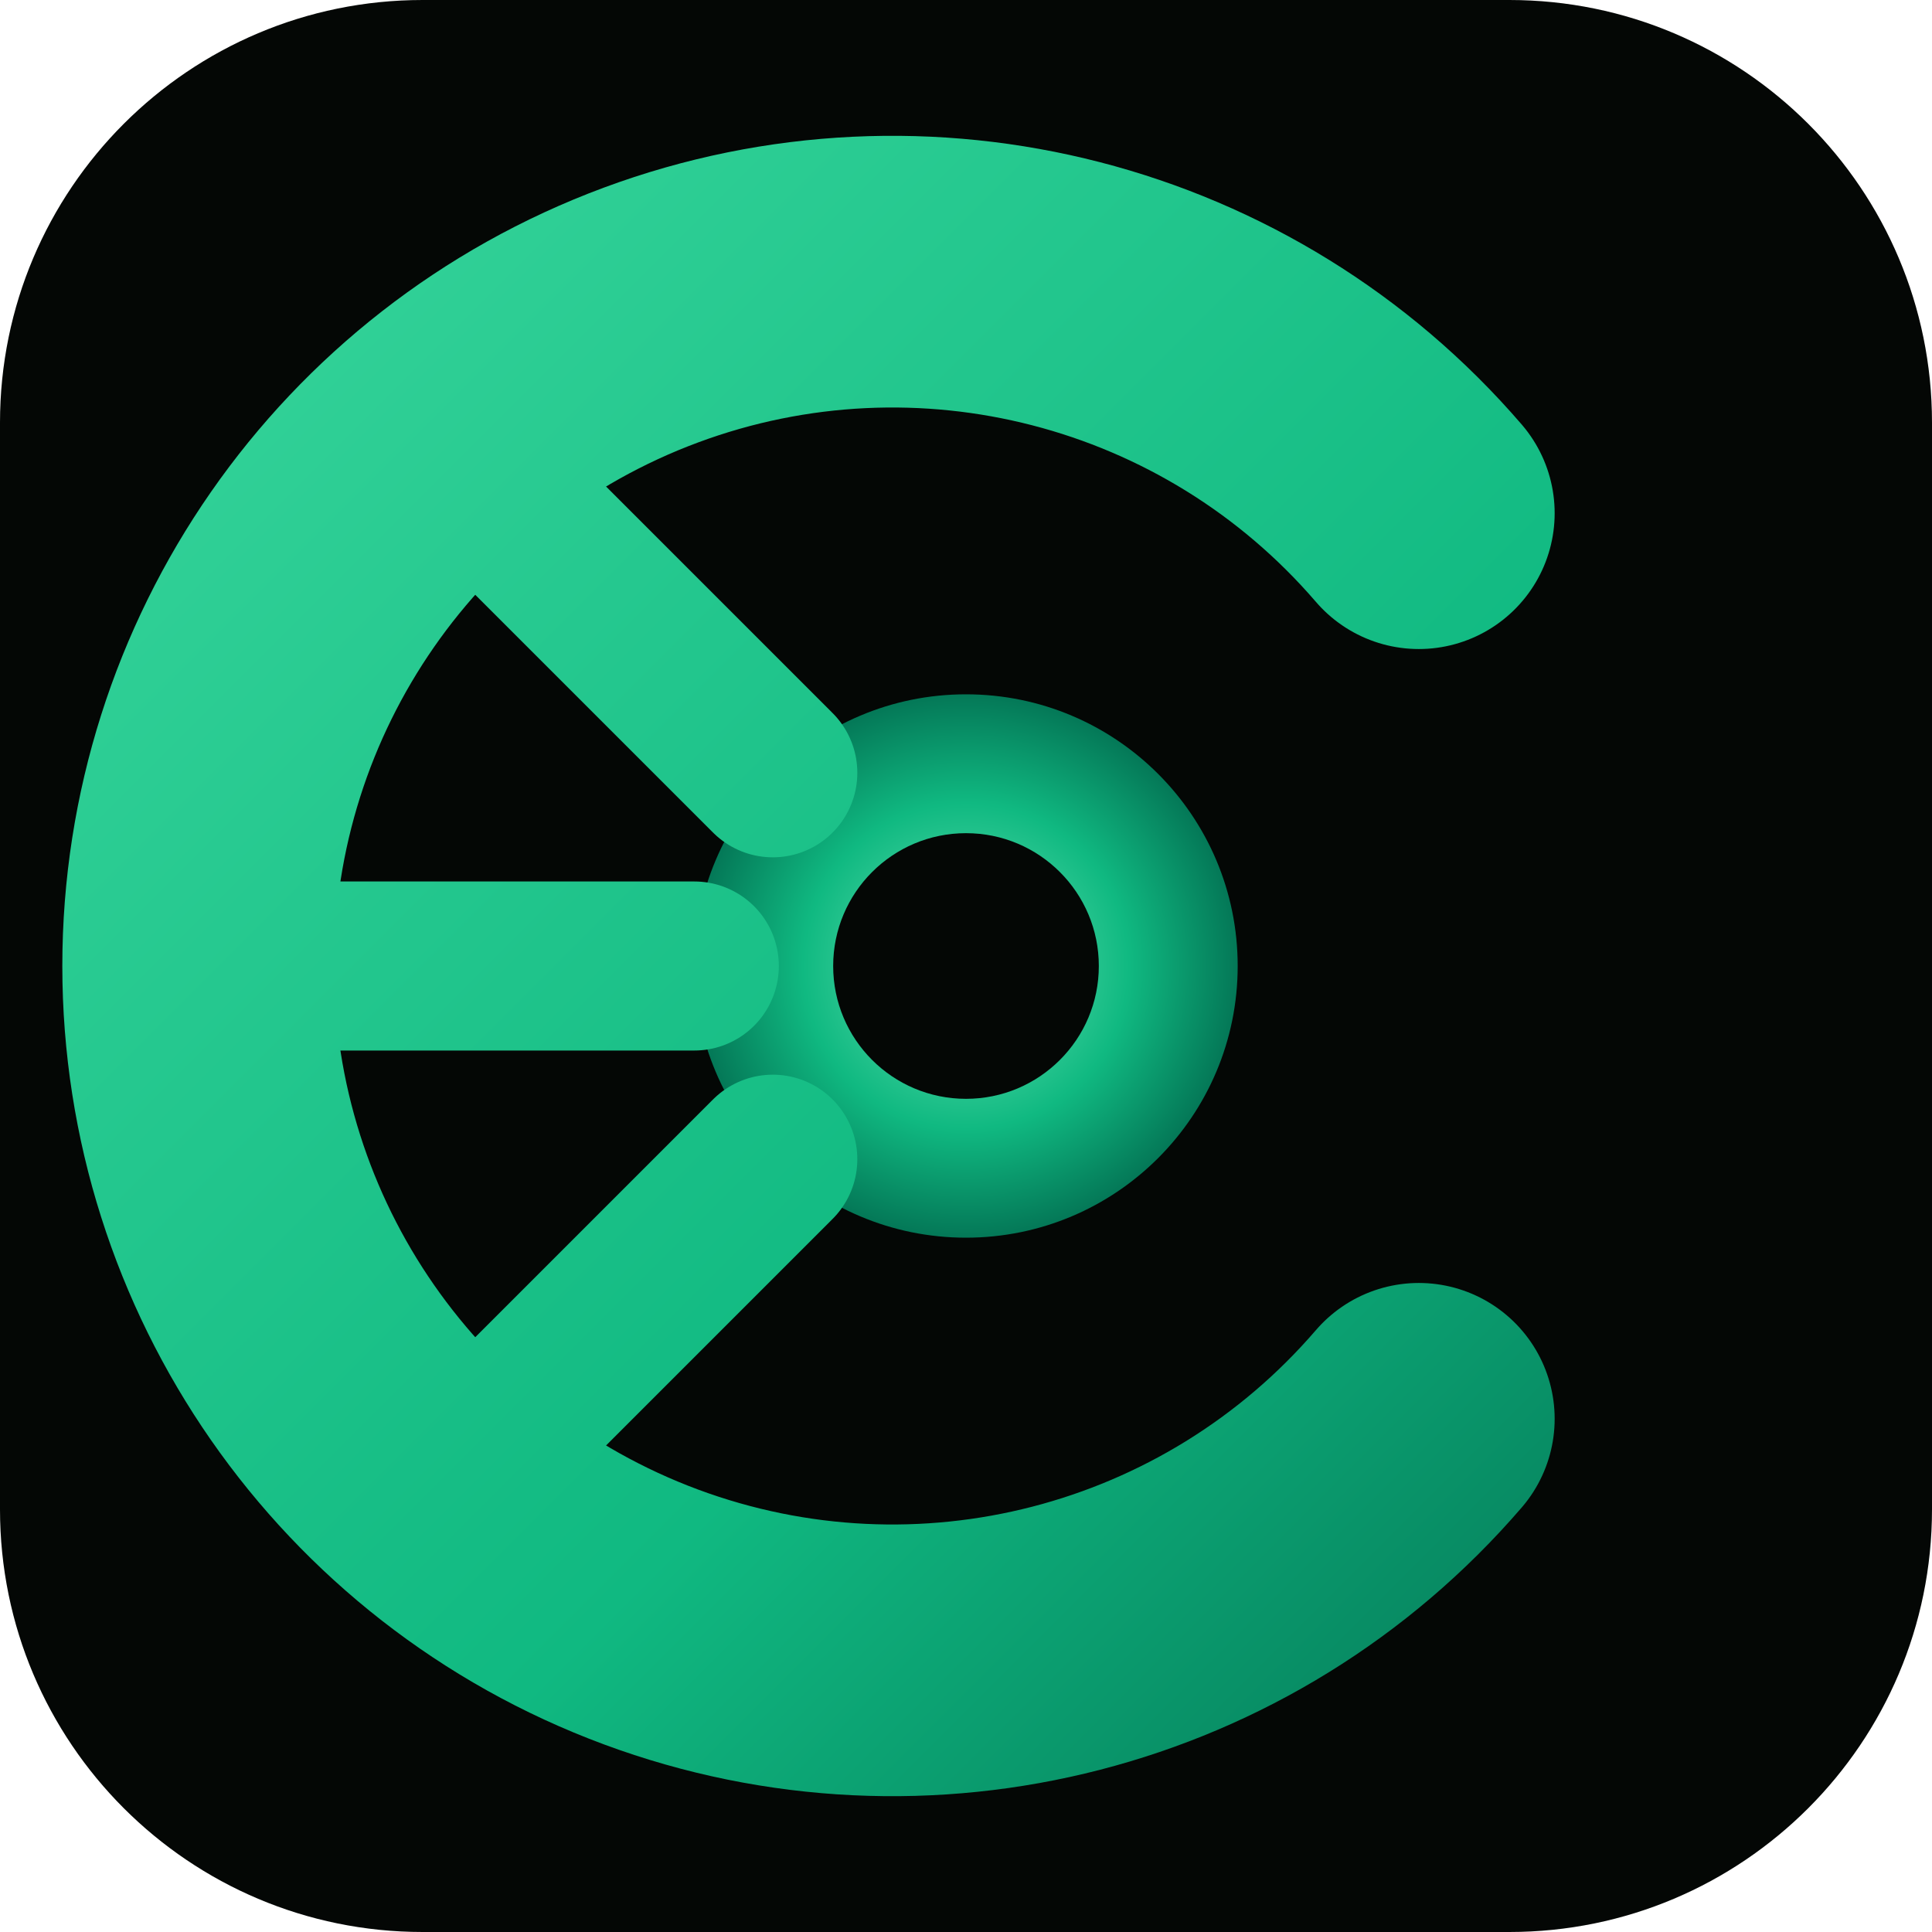
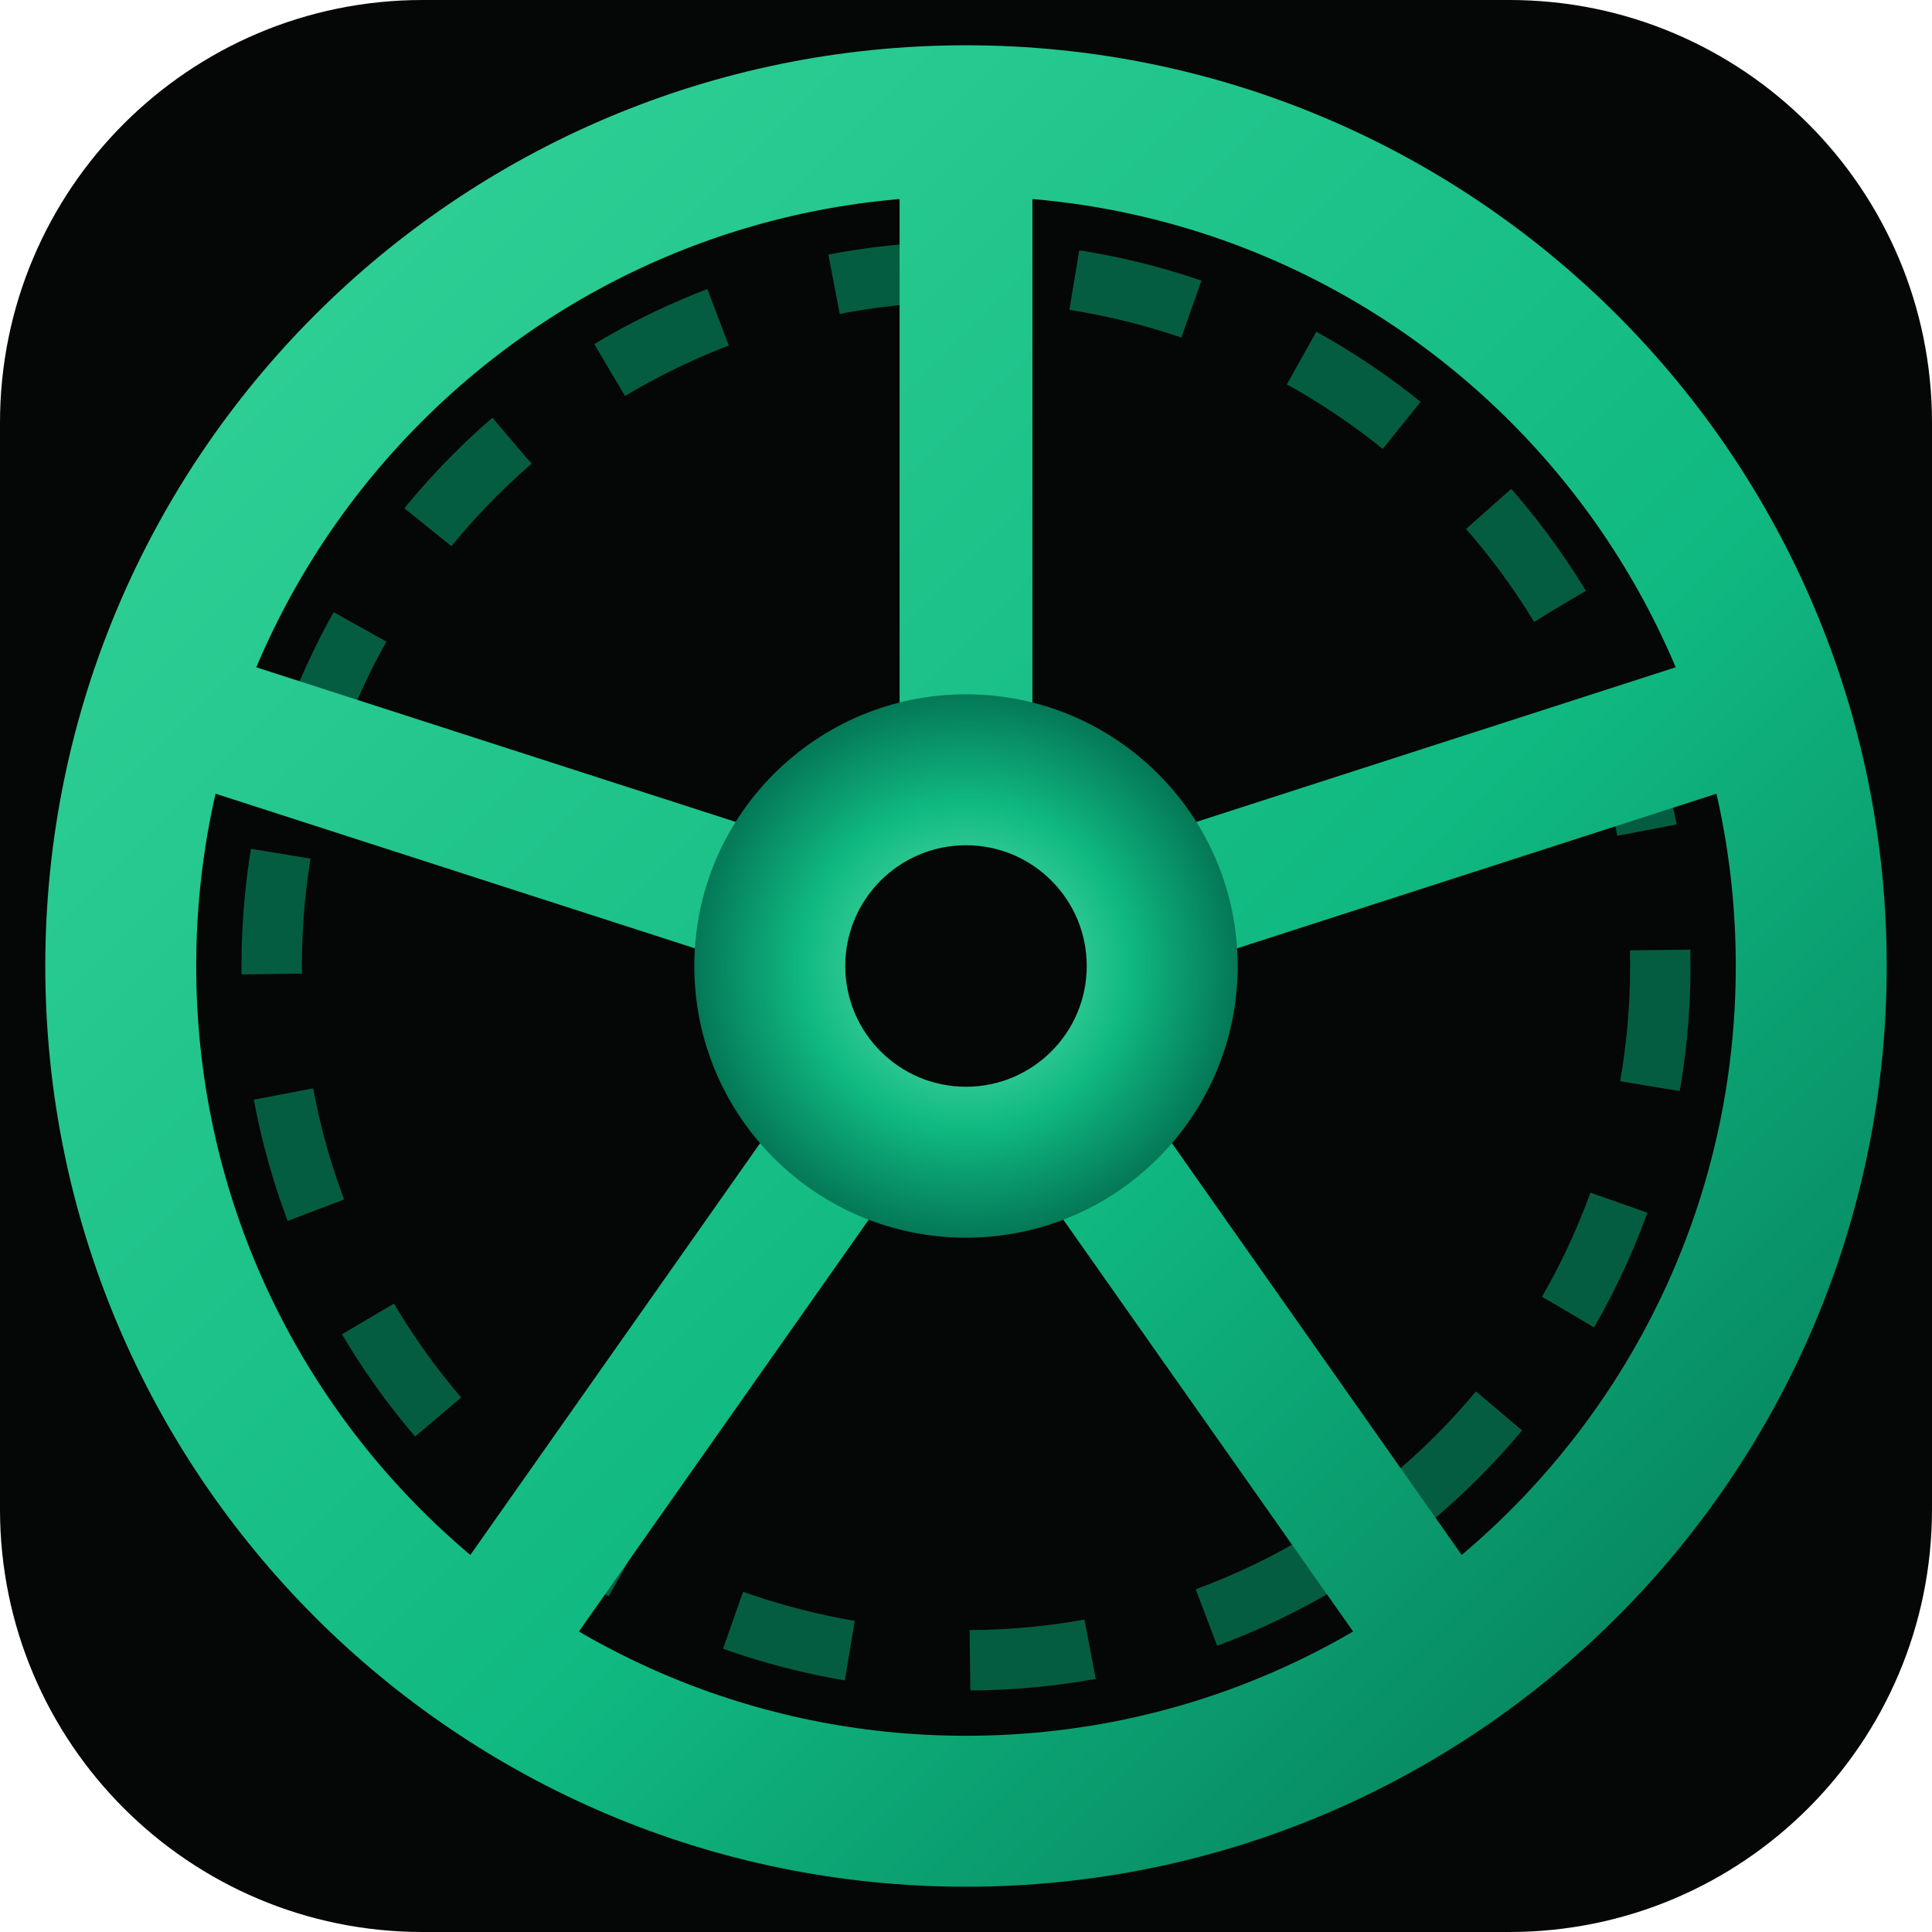
<svg xmlns="http://www.w3.org/2000/svg" width="32" height="32" viewBox="0 0 32 32" fill="none">
  <defs>
-     <linearGradient id="curatarr-grad-primary" x1="4" y1="4" x2="28" y2="28" gradientUnits="userSpaceOnUse">
+     <linearGradient id="curatarr-grad-primary" x1="2" y1="2" x2="30" y2="30" gradientUnits="userSpaceOnUse">
      <stop offset="0%" stop-color="#34d399" />
      <stop offset="60%" stop-color="#10b981" />
      <stop offset="100%" stop-color="#047857" />
    </linearGradient>
    <radialGradient id="curatarr-hub-grad" cx="16" cy="16" r="4.5" gradientUnits="userSpaceOnUse">
      <stop offset="0%" stop-color="#6ee7b7" />
      <stop offset="60%" stop-color="#10b981" />
      <stop offset="100%" stop-color="#047857" />
    </radialGradient>
  </defs>
  <rect width="32" height="32" rx="7" fill="#040705" />
-   <path d="M 23.5 8.5 A 11.5 11.5 0 1 0 23.5 23.5" stroke="url(#curatarr-grad-primary)" stroke-width="4.5" stroke-linecap="round" />
+   <circle cx="16" cy="16" r="14" stroke="url(#curatarr-grad-primary)" stroke-width="2.5" />
+   <circle cx="16" cy="16" r="11.5" stroke="#059669" stroke-width="1" stroke-dasharray="2 2" opacity="0.6" />
+   <line x1="16" y1="16" x2="16" y2="3" stroke="url(#curatarr-grad-primary)" stroke-width="2.2" stroke-linecap="round" />
+   <line x1="16" y1="16" x2="28.4" y2="12" stroke="url(#curatarr-grad-primary)" stroke-width="2.2" stroke-linecap="round" />
+   <line x1="16" y1="16" x2="23.6" y2="26.8" stroke="url(#curatarr-grad-primary)" stroke-width="2.2" stroke-linecap="round" />
+   <line x1="16" y1="16" x2="8.4" y2="26.8" stroke="url(#curatarr-grad-primary)" stroke-width="2.2" stroke-linecap="round" />
+   <line x1="16" y1="16" x2="3.6" y2="12" stroke="url(#curatarr-grad-primary)" stroke-width="2.2" stroke-linecap="round" />
  <circle cx="16" cy="16" r="4.5" fill="url(#curatarr-hub-grad)" />
-   <circle cx="16" cy="16" r="2.2" fill="#040705" />
-   <line x1="12.8" y1="12.8" x2="7.5" y2="7.5" stroke="url(#curatarr-grad-primary)" stroke-width="2.8" stroke-linecap="round" />
-   <line x1="11.5" y1="16" x2="5.2" y2="16" stroke="url(#curatarr-grad-primary)" stroke-width="2.8" stroke-linecap="round" />
-   <line x1="12.8" y1="19.2" x2="7.5" y2="24.5" stroke="url(#curatarr-grad-primary)" stroke-width="2.8" stroke-linecap="round" />
+   <circle cx="16" cy="16" r="2" fill="#040705" />
</svg>
